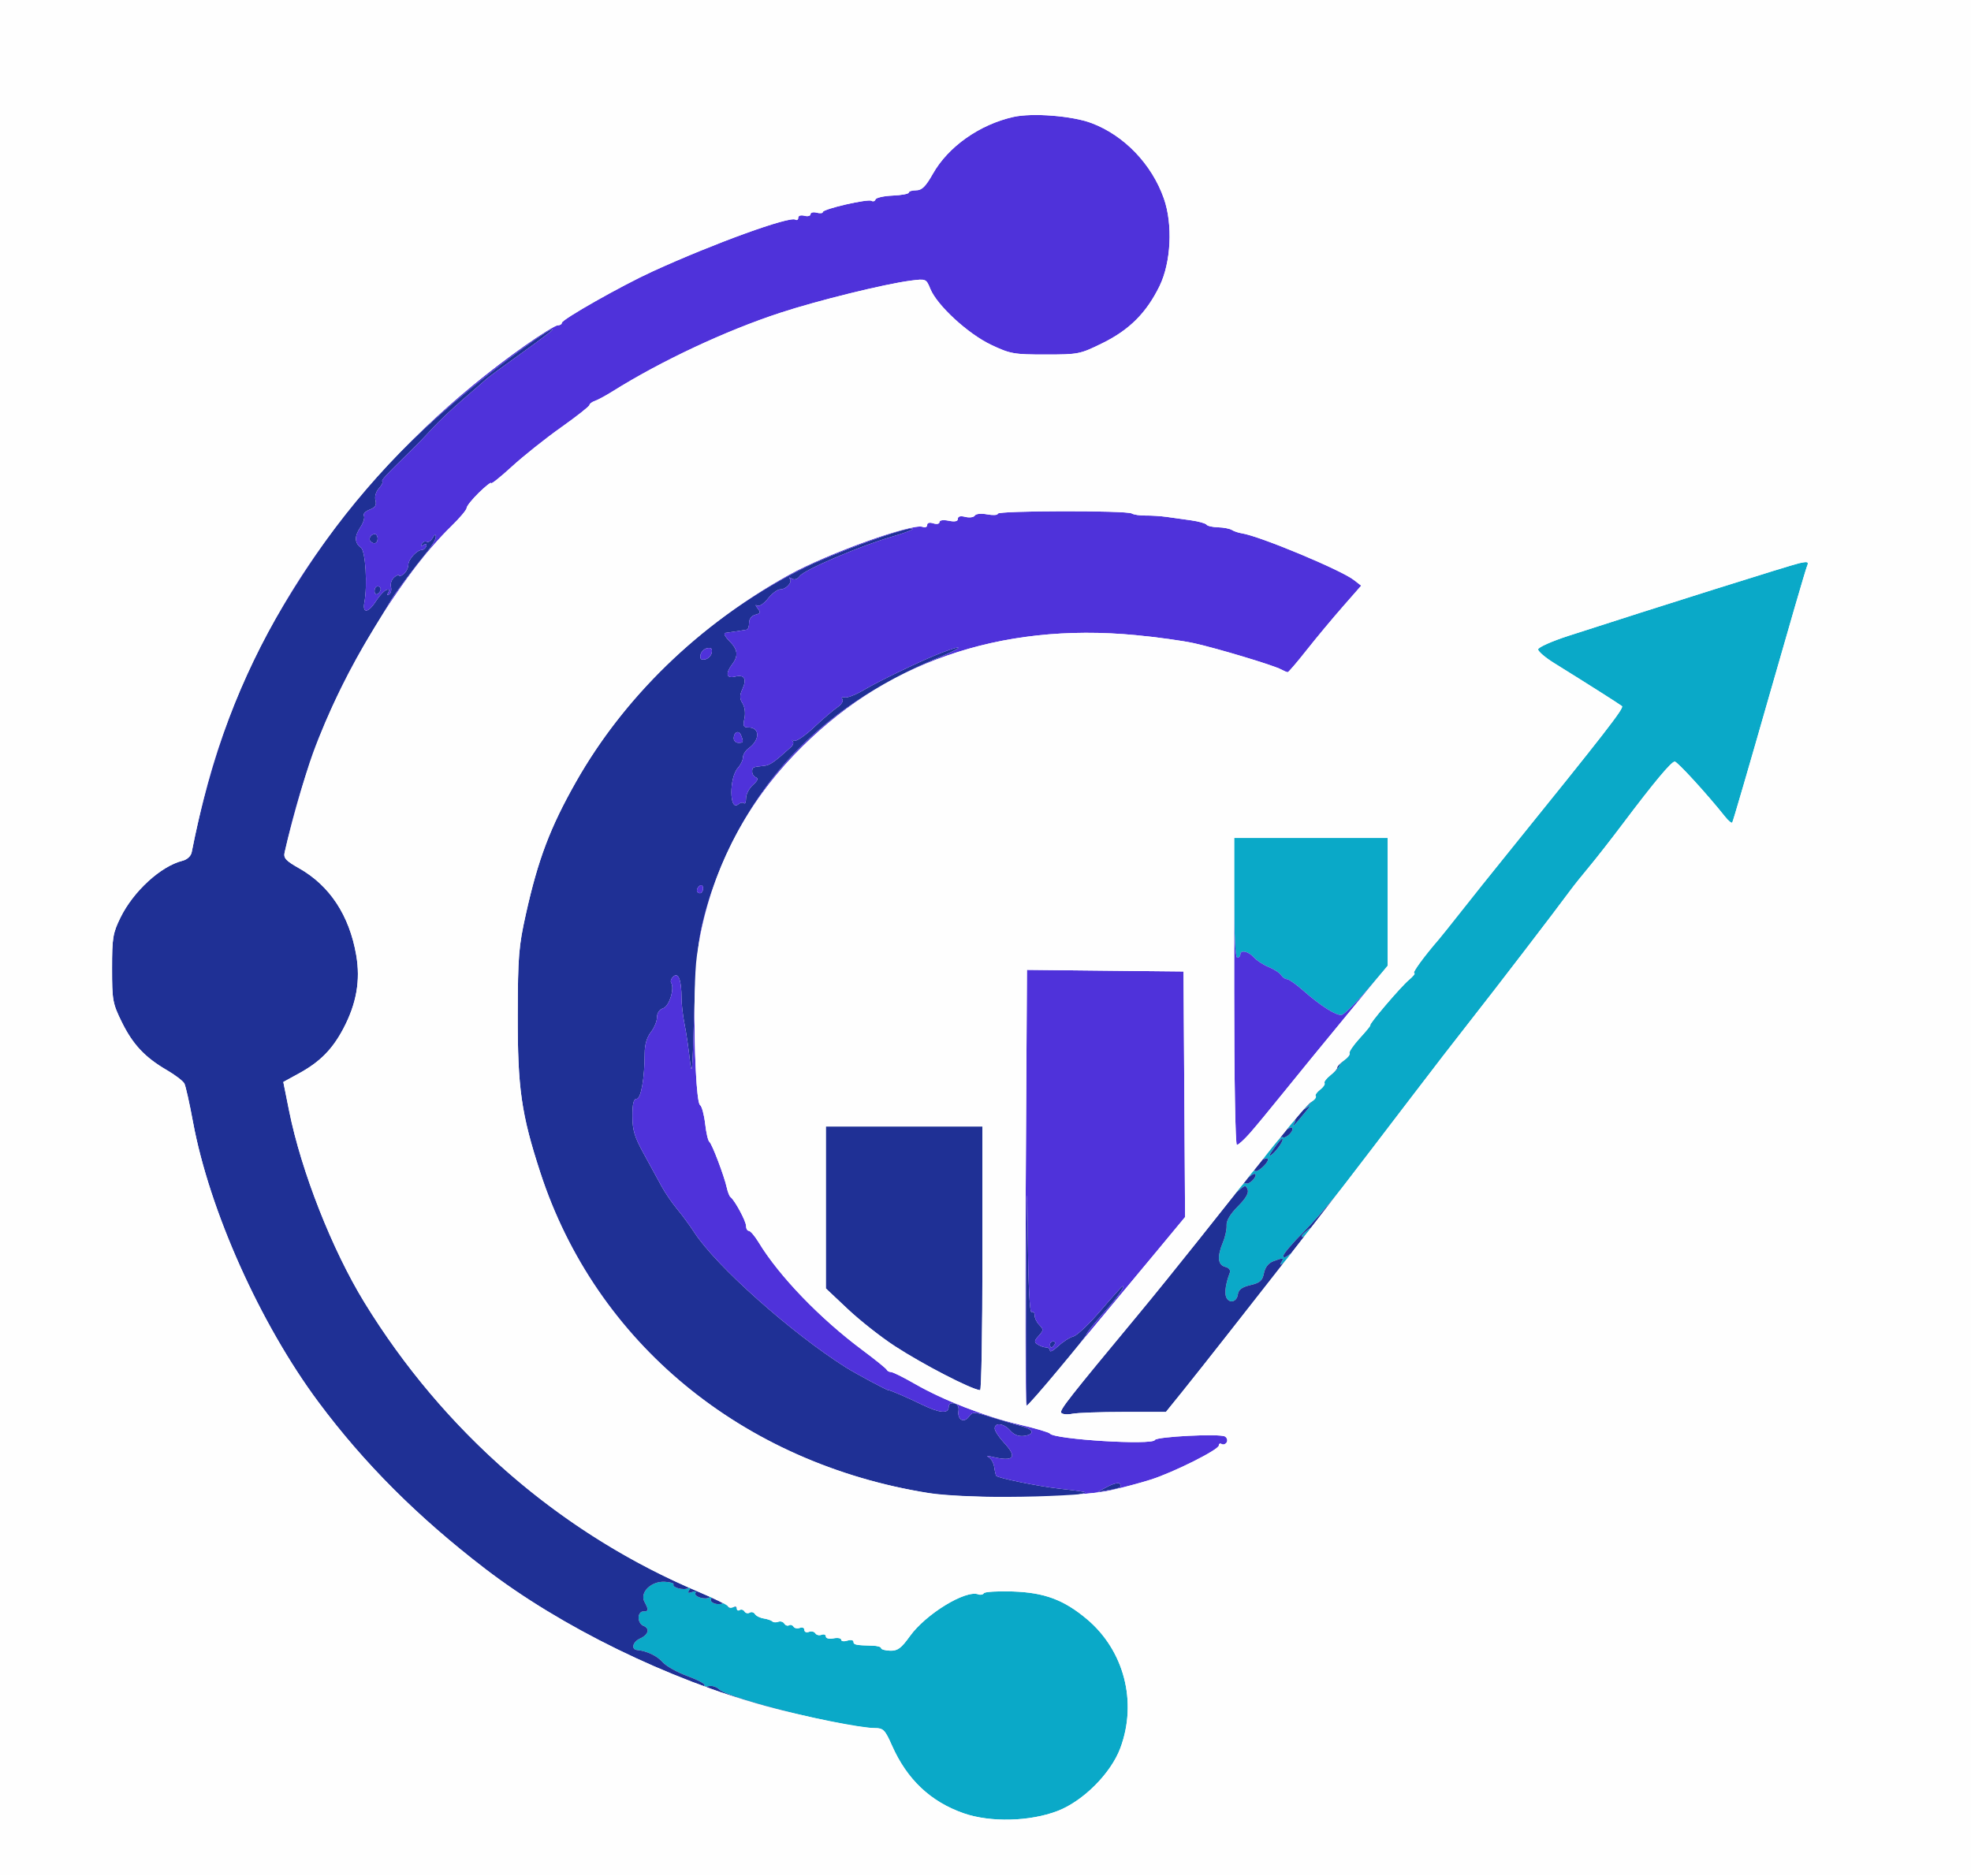
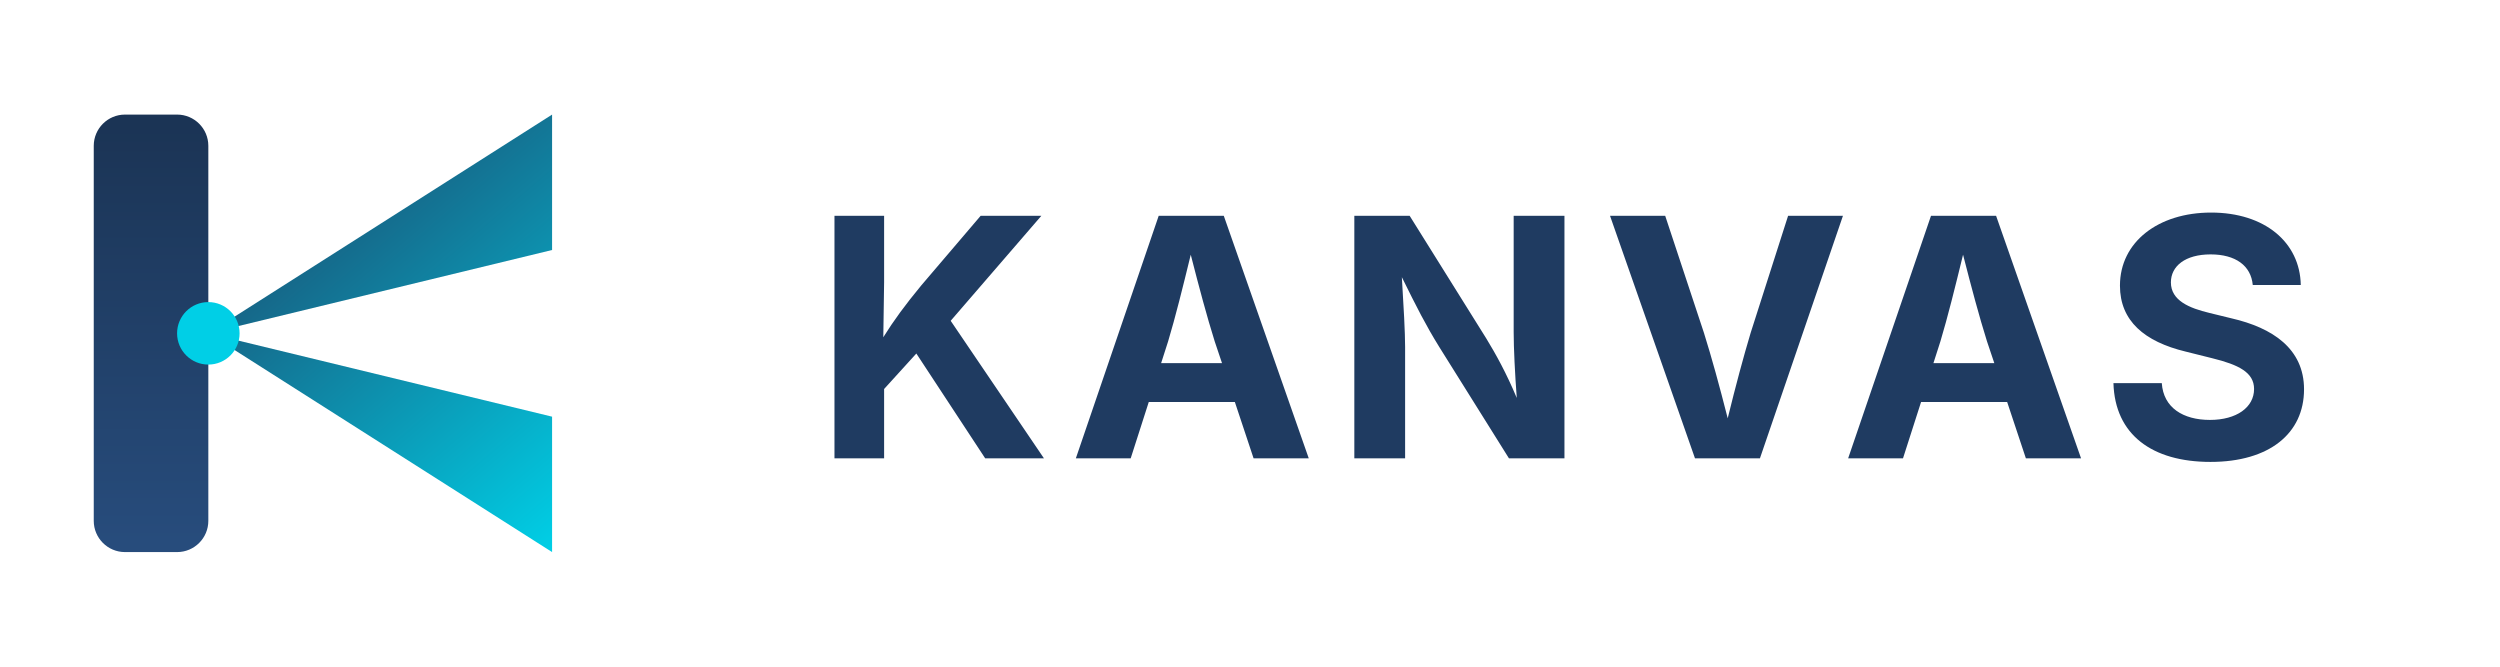
- <svg xmlns="http://www.w3.org/2000/svg" width="642" height="611" viewBox="0 0 642 611">
+ <svg xmlns="http://www.w3.org/2000/svg" viewBox="0 0 240 64" fill="none" role="img" aria-label="Kanvas">
+   <defs>
+     <linearGradient id="lockupArm" x1="20" y1="12" x2="54" y2="52" gradientUnits="userSpaceOnUse">
+       <stop offset="0%" stop-color="hsl(214 52% 25%)" />
+       <stop offset="100%" stop-color="hsl(186 100% 45%)" />
+     </linearGradient>
+     <linearGradient id="lockupBar" x1="14" y1="12" x2="14" y2="52" gradientUnits="userSpaceOnUse">
+       <stop offset="0%" stop-color="hsl(214 52% 22%)" />
+       <stop offset="100%" stop-color="hsl(214 52% 32%)" />
+     </linearGradient>
+   </defs>
  <g>
-     <path d="M 403.18 421.78 C402.82,424.29 400.24,424.78 399.36,422.50 C398.82,421.08 399.29,418.02 400.55,414.72 C400.90,413.81 400.35,413.06 399.06,412.73 C396.64,412.09 396.40,409.37 398.35,404.70 C399.09,402.93 399.62,400.44 399.53,399.17 C399.42,397.69 400.73,395.51 403.19,393.04 C405.76,390.47 406.81,388.67 406.39,387.56 C405.81,386.05 405.58,386.06 403.63,387.71 L 401.50 389.50 L 403.41 387.24 C404.46,386.00 405.54,385.21 405.82,385.49 C406.49,386.16 409.00,384.01 409.00,382.76 C409.00,382.21 408.21,382.37 407.25,383.13 C405.66,384.38 405.63,384.34 406.89,382.73 C407.66,381.75 408.52,381.19 408.81,381.48 C409.47,382.13 413.00,379.02 413.00,377.79 C413.00,377.29 412.44,377.23 411.75,377.65 C411.06,378.08 412.02,376.51 413.87,374.17 C415.72,371.82 417.48,370.15 417.78,370.45 C418.46,371.13 421.00,369.06 421.00,367.82 C421.00,367.30 420.55,367.16 420.00,367.50 C418.37,368.51 418.86,367.36 420.69,365.87 C422.15,364.69 422.27,364.71 421.55,366.00 C420.60,367.69 421.28,367.01 425.01,362.51 C427.02,360.09 427.10,359.80 425.45,361.01 C424.31,361.83 424.75,361.26 426.41,359.75 C428.07,358.24 429.04,357.00 428.56,357.00 C428.08,357.00 428.65,356.17 429.83,355.15 C431.00,354.13 431.72,353.06 431.43,352.76 C431.14,352.47 432.07,351.31 433.50,350.18 C434.93,349.05 436.14,347.76 436.19,347.32 C436.23,346.87 437.12,345.91 438.15,345.18 C439.19,344.46 439.83,343.53 439.57,343.12 C439.32,342.71 440.84,340.49 442.94,338.19 C445.05,335.88 446.58,334.00 446.35,334.00 C445.58,334.00 456.18,321.55 458.87,319.29 C460.32,318.07 461.11,317.06 460.63,317.04 C459.89,317.01 463.89,311.53 468.68,306.00 C469.40,305.17 472.63,301.12 475.88,297.00 C479.12,292.88 485.89,284.39 490.94,278.16 C522.83,238.68 529.06,230.67 528.32,230.06 C527.52,229.40 516.87,222.64 506.25,216.05 C503.36,214.26 501.00,212.24 501.00,211.57 C501.00,210.90 505.39,208.93 510.75,207.19 C539.67,197.82 583.18,184.12 586.03,183.49 C588.96,182.85 589.22,182.97 588.53,184.64 C588.10,185.66 582.55,204.73 576.19,227.00 C569.83,249.27 564.45,267.73 564.23,268.00 C564.01,268.27 562.93,267.38 561.84,266.00 C556.11,258.79 546.37,248.13 545.50,248.12 C544.39,248.11 538.68,254.95 528.49,268.50 C524.77,273.45 519.87,279.71 517.61,282.42 C515.35,285.12 512.60,288.56 511.50,290.06 C506.58,296.76 486.88,322.46 479.36,332.00 C474.81,337.77 465.43,349.92 458.52,359.00 C451.61,368.08 442.70,379.76 438.73,384.96 C434.75,390.16 428.46,397.48 424.75,401.22 C421.04,404.96 418.00,408.52 418.00,409.13 C418.00,409.86 418.61,409.78 419.75,408.89 C421.17,407.79 421.15,407.95 419.60,409.77 C417.64,412.05 416.39,412.79 417.50,411.00 C418.26,409.76 417.79,409.75 414.71,410.92 C413.15,411.51 412.07,412.91 411.69,414.81 C411.20,417.25 410.41,417.94 407.30,418.67 C404.48,419.34 403.42,420.14 403.18,421.78 ZM 344.50 589.99 C335.47,593.47 322.58,593.79 313.88,590.75 C303.09,586.98 295.42,579.72 290.53,568.67 C288.23,563.46 287.76,563.00 284.76,562.98 C275.47,562.91 237.25,553.39 234.26,550.40 C233.40,549.55 231.87,549.06 230.85,549.33 C229.83,549.60 229.21,549.46 229.48,549.03 C229.74,548.60 227.23,547.26 223.90,546.04 C220.57,544.83 216.93,542.78 215.81,541.50 C214.05,539.47 210.65,537.85 207.58,537.58 C205.48,537.39 206.03,534.94 208.42,533.85 C211.28,532.55 211.80,530.52 209.50,529.64 C208.68,529.32 208.00,528.15 208.00,527.03 C208.00,525.89 208.66,525.00 209.50,525.00 C211.29,525.00 211.35,524.52 209.91,521.84 C208.30,518.83 212.08,515.10 216.50,515.33 C218.31,515.42 219.61,515.81 219.38,516.18 C218.77,517.19 222.80,518.24 224.15,517.41 C224.92,516.93 225.04,517.13 224.49,518.02 C223.89,518.99 224.13,519.16 225.39,518.68 C226.33,518.32 226.85,518.43 226.54,518.94 C225.80,520.13 229.63,521.35 231.15,520.41 C231.83,519.99 232.04,520.12 231.66,520.74 C230.86,522.04 233.47,523.14 235.50,522.36 C236.33,522.04 237.00,522.33 237.00,523.00 C237.00,523.67 237.67,523.96 238.50,523.64 C239.32,523.32 240.00,523.53 240.00,524.09 C240.00,524.66 240.42,524.86 240.93,524.54 C241.44,524.23 242.15,524.43 242.50,525.00 C242.85,525.57 243.61,525.74 244.18,525.39 C244.75,525.03 245.53,525.24 245.91,525.85 C246.28,526.45 247.57,527.10 248.77,527.28 C249.97,527.47 251.23,527.90 251.57,528.24 C251.91,528.58 252.78,528.64 253.50,528.36 C254.21,528.09 255.10,528.35 255.47,528.95 C255.84,529.54 256.53,529.79 257.00,529.50 C257.47,529.21 258.13,529.41 258.46,529.94 C258.79,530.47 259.72,530.66 260.53,530.35 C261.34,530.04 262.00,530.33 262.00,531.00 C262.00,531.67 262.66,531.96 263.47,531.65 C264.28,531.34 265.22,531.55 265.57,532.11 C265.92,532.68 266.83,532.89 267.60,532.60 C268.37,532.30 269.00,532.55 269.00,533.15 C269.00,533.77 270.08,534.03 271.50,533.76 C272.88,533.49 274.00,533.70 274.00,534.21 C274.00,534.72 274.90,534.85 276.00,534.50 C277.10,534.15 278.00,534.32 278.00,534.87 C278.00,535.86 278.79,536.02 284.25,536.15 C285.76,536.18 287.00,536.55 287.00,536.95 C287.00,537.36 288.33,537.73 289.96,537.78 C292.38,537.85 293.53,537.00 296.38,533.03 C301.57,525.81 314.59,517.86 318.67,519.43 C319.37,519.69 320.18,519.52 320.47,519.05 C320.76,518.58 325.02,518.33 329.94,518.49 C340.20,518.84 346.53,521.20 354.00,527.47 C366.17,537.69 370.53,554.48 364.91,569.53 C361.84,577.75 352.83,586.78 344.50,589.99 ZM 445.20 322.63 C441.46,326.95 437.75,330.57 436.95,330.66 C435.14,330.88 430.09,327.66 424.53,322.75 C422.19,320.69 419.79,319.00 419.19,319.00 C418.59,319.00 417.74,318.41 417.30,317.69 C416.86,316.97 415.07,315.81 413.32,315.10 C411.57,314.39 409.37,312.96 408.42,311.91 C406.58,309.87 404.00,309.34 404.00,311.00 C404.00,311.55 403.55,312.00 403.00,312.00 C402.37,312.00 402.00,304.83 402.00,292.50 L 402.00 273.00 L 452.00 273.00 L 452.00 314.76 ZM 414.86 374.25 C413.24,376.56 413.09,377.09 414.34,376.08 C416.13,374.65 418.47,371.00 417.60,371.00 C417.35,371.00 416.11,372.46 414.86,374.25 ZM 426.13 401.25 C424.82,402.92 424.00,403.45 424.00,402.62 C424.00,402.41 424.79,401.63 425.75,400.87 C427.34,399.63 427.37,399.66 426.13,401.25 Z" fill="rgb(10,169,200)" />
-     <path d="M 224.42 517.25 C224.34,517.29 224.25,517.35 224.15,517.41 C222.80,518.24 218.77,517.19 219.38,516.18 C219.61,515.81 218.31,515.42 216.50,515.33 C212.08,515.10 208.30,518.83 209.91,521.84 C211.35,524.52 211.29,525.00 209.50,525.00 C208.66,525.00 208.00,525.89 208.00,527.03 C208.00,528.15 208.68,529.32 209.50,529.64 C211.80,530.52 211.28,532.55 208.42,533.85 C206.03,534.94 205.48,537.39 207.58,537.58 C210.65,537.85 214.05,539.47 215.81,541.50 C216.93,542.78 220.57,544.83 223.90,546.04 C227.23,547.26 229.74,548.60 229.48,549.03 C229.21,549.46 229.83,549.60 230.85,549.33 C231.87,549.06 233.40,549.55 234.26,550.40 C235.98,552.12 249.35,556.00 262.17,559.00 C257.78,558.01 253.41,556.95 249.67,555.92 C217.60,547.12 182.72,530.05 158.00,511.08 C136.06,494.24 118.64,476.82 103.76,456.84 C84.73,431.28 68.21,394.40 62.86,365.52 C61.74,359.46 60.48,353.83 60.06,353.01 C59.64,352.19 57.09,350.24 54.40,348.67 C47.22,344.50 43.28,340.30 39.69,333.02 C36.69,326.92 36.50,325.89 36.50,315.52 C36.50,305.53 36.76,303.98 39.25,298.91 C43.44,290.38 52.36,282.20 59.43,280.43 C60.98,280.04 62.19,278.92 62.44,277.64 C68.64,246.30 78.23,220.56 92.59,196.77 C109.79,168.25 126.88,148.39 152.18,127.49 C164.08,117.67 180.00,106.14 180.00,107.36 C180.00,107.61 175.39,111.11 169.75,115.14 C164.11,119.17 159.01,122.92 158.42,123.48 C157.82,124.04 154.46,126.97 150.94,130.00 C147.42,133.02 142.96,137.24 141.02,139.37 C139.08,141.50 135.93,144.78 134.00,146.66 C125.34,155.14 124.12,156.46 124.55,156.88 C124.80,157.13 124.27,158.15 123.38,159.14 C122.44,160.17 121.98,161.82 122.30,163.02 C122.71,164.59 122.23,165.34 120.36,166.05 C119.00,166.57 118.17,167.47 118.53,168.04 C118.88,168.62 118.36,170.31 117.37,171.79 C115.38,174.78 115.45,176.87 117.59,178.46 C119.05,179.53 119.74,190.66 118.69,196.25 C117.99,199.98 119.98,199.74 122.50,195.78 C123.60,194.05 125.13,192.44 125.89,192.19 C126.81,191.89 127.01,192.17 126.48,193.02 C125.99,193.83 126.09,194.06 126.75,193.65 C127.33,193.29 127.60,192.18 127.34,191.18 C127.07,190.18 127.57,188.77 128.43,188.06 C129.29,187.34 130.00,187.09 130.00,187.50 C130.00,187.91 130.68,187.68 131.50,187.00 C132.32,186.32 133.00,184.98 133.00,184.03 C133.00,182.22 135.82,179.14 137.48,179.15 C138.01,179.15 138.63,178.60 138.85,177.94 C139.11,177.17 138.79,177.01 137.98,177.52 C137.13,178.04 136.94,177.91 137.41,177.14 C137.81,176.49 138.53,176.21 139.01,176.50 C139.49,176.80 140.34,176.25 140.91,175.27 C141.59,174.10 141.95,173.96 141.97,174.86 C141.99,175.61 140.85,177.64 139.45,179.36 C134.69,185.23 128.50,193.49 127.38,195.50 C126.77,196.60 123.66,201.77 120.47,207.00 C107.70,227.95 98.83,250.53 92.71,277.71 C92.29,279.54 93.10,280.43 97.38,282.85 C107.40,288.50 113.80,298.23 116.03,311.17 C117.45,319.43 116.12,326.99 111.83,335.12 C108.25,341.89 104.22,345.96 97.39,349.70 L 92.28 352.50 L 94.19 362.00 C98.14,381.62 108.17,407.14 118.67,424.27 C144.08,465.72 180.96,498.12 224.42,517.25 ZM 350.50 487.06 C344.18,488.36 312.41,487.95 302.66,486.43 C242.08,477.01 194.04,437.41 176.00,382.03 C169.79,362.98 168.58,354.50 168.64,330.50 C168.68,311.64 168.95,308.30 171.30,297.77 C175.25,280.00 179.19,269.58 187.58,254.77 C204.28,225.27 230.85,200.35 262.03,184.94 C272.19,179.91 295.24,171.58 297.18,172.23 C297.80,172.43 294.75,173.63 290.40,174.89 C280.08,177.88 262.01,185.61 260.49,187.68 C259.74,188.71 258.79,189.01 257.90,188.49 C257.13,188.05 256.83,188.05 257.24,188.50 C258.25,189.61 256.13,192.00 254.13,192.01 C253.23,192.01 251.44,193.36 250.14,195.00 C248.81,196.68 247.29,197.69 246.64,197.30 C245.95,196.89 246.01,197.24 246.77,198.19 C247.84,199.50 247.72,199.84 246.02,200.28 C244.80,200.60 244.00,201.65 244.00,202.91 C244.00,204.06 243.66,205.06 243.25,205.13 C241.26,205.47 237.37,206.06 236.28,206.19 C235.59,206.27 236.12,207.40 237.53,208.80 C240.34,211.61 240.59,213.64 238.47,216.44 C236.20,219.43 236.60,221.14 239.39,220.44 C242.46,219.67 243.34,221.15 241.82,224.50 C240.87,226.59 240.88,227.57 241.87,229.16 C242.60,230.34 242.86,232.37 242.48,234.08 C241.94,236.54 242.15,237.00 243.81,237.00 C247.59,237.00 247.59,241.08 243.81,243.81 C242.82,244.53 242.00,245.84 242.00,246.73 C242.00,247.62 241.26,249.16 240.36,250.15 C237.48,253.33 237.54,264.45 240.43,262.06 C241.12,261.49 241.98,261.31 242.34,261.68 C242.70,262.04 243.00,261.30 243.00,260.03 C243.00,258.77 244.01,256.83 245.25,255.73 C246.78,254.37 247.10,253.59 246.25,253.28 C245.56,253.04 245.00,252.20 245.00,251.42 C245.00,249.94 245.09,249.89 248.79,249.51 C250.81,249.30 252.11,248.39 257.66,243.37 C258.34,242.75 258.59,241.89 258.20,241.46 C257.82,241.03 258.01,240.97 258.64,241.33 C259.27,241.69 262.20,239.72 265.14,236.95 C268.09,234.18 271.53,231.24 272.78,230.41 C274.04,229.59 274.76,228.42 274.39,227.83 C274.00,227.19 274.29,226.93 275.10,227.20 C275.86,227.45 278.62,226.41 281.22,224.87 C286.73,221.62 300.61,214.97 306.77,212.62 C314.61,209.64 313.61,210.99 305.50,214.34 C287.61,221.73 272.53,231.51 260.52,243.51 C245.03,258.97 233.21,280.73 228.41,302.61 C227.24,307.93 226.48,317.35 226.07,331.50 C225.58,348.76 225.34,351.25 224.72,345.50 C224.30,341.65 223.52,336.33 222.98,333.67 C222.44,331.02 221.99,327.19 221.99,325.17 C221.96,319.33 221.02,316.74 219.39,318.09 C218.64,318.72 218.29,319.65 218.61,320.18 C219.79,322.09 217.95,327.88 215.97,328.51 C214.76,328.89 214.00,330.03 214.00,331.43 C214.00,332.70 213.10,334.87 212.00,336.27 C210.70,337.92 210.00,340.34 209.99,343.16 C209.97,351.33 208.79,358.00 207.36,358.00 C206.38,358.00 206.00,359.54 206.00,363.60 C206.00,368.17 206.67,370.42 209.67,375.85 C211.69,379.51 214.27,384.23 215.41,386.35 C216.54,388.46 218.84,391.84 220.51,393.85 C222.18,395.86 224.72,399.30 226.14,401.50 C233.19,412.39 257.73,434.26 275.49,445.47 C278.62,447.45 288.88,452.95 289.27,452.87 C289.70,452.77 295.49,455.27 300.34,457.63 C305.97,460.38 309.00,460.66 309.00,458.43 C309.00,457.46 309.68,456.99 310.75,457.20 C311.89,457.43 312.40,458.30 312.20,459.69 C311.80,462.56 313.97,463.76 315.59,461.55 C316.81,459.88 317.18,459.89 323.19,461.79 C326.66,462.88 331.00,464.17 332.83,464.64 C336.77,465.66 337.12,467.37 333.46,467.82 C331.78,468.03 330.23,467.41 329.06,466.07 C327.02,463.71 324.00,463.31 324.00,465.39 C324.00,466.16 325.37,468.25 327.04,470.04 C331.54,474.86 330.24,476.33 323.00,474.57 C321.58,474.22 321.15,474.29 322.00,474.73 C322.83,475.15 323.66,476.62 323.85,478.00 C324.04,479.38 324.34,480.65 324.51,480.83 C325.23,481.58 338.08,484.20 345.00,484.99 C351.03,485.69 353.44,485.96 353.44,486.25 C353.44,486.45 352.44,486.66 350.75,487.00 ZM 320.00 410.00 C320.00,433.65 319.66,452.96 319.25,452.92 C316.25,452.61 300.58,444.50 291.45,438.55 C286.95,435.62 280.06,430.19 276.14,426.49 L 269.00 419.76 L 269.00 367.00 L 320.00 367.00 ZM 403.18 421.78 C403.42,420.14 404.48,419.34 407.30,418.67 C410.41,417.94 411.20,417.25 411.69,414.81 C412.07,412.91 413.15,411.51 414.71,410.92 C417.79,409.75 418.26,409.76 417.50,411.00 C416.61,412.43 417.24,412.25 418.53,410.94 C417.26,412.57 416.08,414.08 415.00,415.44 C411.42,419.99 404.49,428.84 399.58,435.11 C394.67,441.37 388.21,449.54 385.22,453.25 L 379.77 460.00 L 366.01 460.00 C358.44,460.00 350.90,460.27 349.25,460.60 C347.59,460.93 345.98,460.77 345.65,460.25 C345.11,459.36 348.11,455.54 370.96,428.00 C375.75,422.23 384.48,411.42 390.37,404.00 C395.03,398.12 399.10,392.99 402.65,388.53 L 403.63 387.71 C405.58,386.06 405.81,386.05 406.39,387.56 C406.81,388.67 405.76,390.47 403.19,393.04 C400.73,395.51 399.42,397.69 399.53,399.17 C399.62,400.44 399.09,402.93 398.35,404.70 C396.40,409.37 396.64,412.09 399.06,412.73 C400.35,413.06 400.90,413.81 400.55,414.72 C399.29,418.02 398.82,421.08 399.36,422.50 C400.24,424.78 402.82,424.29 403.18,421.78 ZM 344.46 446.62 C339.22,452.88 334.72,458.00 334.46,458.00 C334.21,458.00 334.10,439.44 334.23,416.75 C334.41,385.60 334.53,381.94 334.75,401.80 C334.93,418.71 335.38,427.88 336.02,427.49 C336.56,427.16 337.00,427.62 337.00,428.51 C337.00,429.41 337.70,430.84 338.55,431.69 C339.94,433.09 339.92,433.43 338.34,435.18 C336.82,436.85 336.78,437.25 338.04,438.05 C338.84,438.55 340.06,438.98 340.75,438.98 C341.44,438.99 342.00,439.47 342.00,440.04 C342.00,440.61 343.24,439.92 344.75,438.51 C346.26,437.09 348.47,435.69 349.66,435.38 C350.84,435.08 354.86,431.27 358.57,426.91 C362.29,422.56 365.50,419.00 365.70,419.00 C366.61,419.00 363.75,422.95 359.08,428.16 C356.28,431.27 354.00,434.14 354.00,434.53 C354.00,434.92 349.71,440.36 344.46,446.62 ZM 420.62 408.26 C420.45,408.36 420.16,408.57 419.75,408.89 C418.61,409.78 418.00,409.86 418.00,409.13 C418.00,408.52 421.04,404.96 424.75,401.22 C427.61,398.34 432.00,393.34 435.68,388.82 C432.69,392.69 429.76,396.48 427.00,400.04 C427.05,399.87 426.65,400.17 425.75,400.87 C424.79,401.63 424.00,402.41 424.00,402.62 C424.00,403.27 424.50,403.08 425.35,402.17 C423.69,404.31 422.11,406.35 420.62,408.26 ZM 228.17 213.35 C227.92,214.67 228.33,215.08 229.65,214.83 C230.65,214.64 231.64,213.65 231.83,212.65 C232.08,211.33 231.67,210.92 230.35,211.17 C229.35,211.36 228.36,212.35 228.17,213.35 ZM 364.84 484.49 C364.57,484.76 362.81,485.22 360.93,485.52 L 357.50 486.06 L 360.74 484.35 C362.52,483.41 364.28,482.95 364.66,483.32 C365.03,483.70 365.11,484.22 364.84,484.49 ZM 231.37 520.28 C231.30,520.32 231.23,520.36 231.15,520.41 C229.63,521.35 225.80,520.13 226.54,518.94 C226.85,518.43 226.33,518.32 225.39,518.68 C224.13,519.16 223.89,518.99 224.49,518.02 C224.65,517.76 224.75,517.56 224.80,517.42 C228.86,519.16 230.17,519.74 231.37,520.28 ZM 239.00 240.56 C239.00,241.35 239.68,242.00 240.50,242.00 C242.18,242.00 242.25,241.82 241.40,239.59 C240.69,237.76 239.00,238.44 239.00,240.56 ZM 408.25 381.50 C409.50,379.93 410.67,378.47 411.76,377.11 C411.46,377.63 411.44,377.85 411.75,377.65 C412.44,377.23 413.00,377.29 413.00,377.79 C413.00,379.02 409.47,382.13 408.81,381.48 C408.70,381.36 408.50,381.38 408.25,381.50 ZM 421.19 365.48 C425.07,360.79 426.57,359.24 427.28,358.86 C427.33,358.83 427.37,358.80 427.42,358.78 C427.12,359.08 426.78,359.41 426.41,359.75 C424.75,361.26 424.31,361.83 425.45,361.01 C427.10,359.80 427.02,360.09 425.01,362.51 C421.28,367.01 420.60,367.69 421.55,366.00 C422.18,364.87 422.17,364.72 421.19,365.48 ZM 416.46 371.27 C417.47,370.02 418.38,368.89 419.22,367.87 C419.38,367.84 419.64,367.72 420.00,367.50 C420.55,367.16 421.00,367.30 421.00,367.82 C421.00,369.06 418.46,371.13 417.78,370.45 C417.63,370.30 417.14,370.63 416.46,371.27 ZM 123.00 175.50 C123.00,177.05 121.82,177.49 120.69,176.36 C119.89,175.56 120.80,174.00 122.06,174.00 C122.58,174.00 123.00,174.68 123.00,175.50 ZM 404.70 385.95 C405.31,385.19 405.90,384.44 406.48,383.72 C406.68,383.57 406.93,383.38 407.25,383.13 C408.21,382.37 409.00,382.21 409.00,382.76 C409.00,384.01 406.49,386.16 405.82,385.49 C405.66,385.33 405.23,385.52 404.70,385.95 ZM 414.86 374.25 C416.11,372.46 417.35,371.00 417.60,371.00 C418.47,371.00 416.13,374.65 414.34,376.08 C413.09,377.09 413.24,376.56 414.86,374.25 ZM 235.59 522.33 C235.56,522.34 235.53,522.35 235.50,522.36 C233.47,523.14 230.86,522.04 231.66,520.74 C231.72,520.64 231.77,520.55 231.80,520.48 C233.33,521.18 234.64,521.83 235.59,522.33 ZM 227.00 290.06 C227.00,290.58 227.45,291.00 228.00,291.00 C228.55,291.00 229.00,290.30 229.00,289.44 C229.00,288.58 228.55,288.16 228.00,288.50 C227.45,288.84 227.00,289.54 227.00,290.06 ZM 124.00 191.94 C124.00,192.46 123.55,193.16 123.00,193.50 C122.45,193.84 122.00,193.42 122.00,192.56 C122.00,191.70 122.45,191.00 123.00,191.00 C123.55,191.00 124.00,191.42 124.00,191.94 ZM 343.50 438.00 C343.16,438.55 342.68,439.00 342.44,439.00 C342.20,439.00 342.00,438.55 342.00,438.00 C342.00,437.45 342.48,437.00 343.06,437.00 C343.64,437.00 343.84,437.45 343.50,438.00 ZM 432.28 351.26 C432.57,350.96 432.92,350.64 433.31,350.33 C434.59,349.32 435.60,348.17 435.57,347.77 C435.53,347.37 436.52,346.32 437.77,345.45 C439.01,344.58 439.83,343.53 439.57,343.12 C439.83,343.53 439.19,344.46 438.15,345.18 C437.12,345.91 436.23,346.87 436.19,347.32 C436.14,347.76 434.93,349.05 433.50,350.18 C433.03,350.55 432.62,350.92 432.28,351.26 ZM 451.51 368.20 C453.90,365.06 456.31,361.90 458.52,359.00 C465.43,349.92 474.81,337.77 479.36,332.00 C474.81,337.77 465.43,349.92 458.53,359.00 C456.32,361.90 453.96,365.00 451.51,368.20 ZM 240.00 524.00 C240.00,524.61 240.42,524.86 240.93,524.54 C240.42,524.86 240.00,524.66 240.00,524.09 C240.00,523.65 239.58,523.42 239.00,523.51 C239.56,523.22 240.00,523.42 240.00,524.00 ZM 284.02 562.95 C284.29,562.97 284.53,562.97 284.76,562.98 C287.76,563.00 288.23,563.46 290.53,568.67 C288.30,563.62 287.70,563.00 285.06,563.00 C284.77,563.00 284.42,562.98 284.02,562.95 ZM 237.84 523.77 C237.42,523.76 237.11,523.56 237.02,523.20 C237.08,523.25 237.12,523.29 237.14,523.32 C237.30,523.56 237.55,523.71 237.84,523.77 ZM 428.91 356.04 C429.16,355.70 429.53,355.34 429.98,355.01 C429.93,355.06 429.88,355.10 429.83,355.15 C429.46,355.47 429.14,355.78 428.91,356.04 ZM 428.64 357.27 C428.63,357.22 428.61,357.17 428.58,357.13 C428.56,357.09 428.54,357.05 428.53,357.00 C428.54,357.00 428.55,357.00 428.56,357.00 C428.69,357.00 428.71,357.10 428.64,357.27 ZM 431.49 353.04 C431.48,352.99 431.46,352.94 431.44,352.90 C431.41,352.85 431.39,352.78 431.39,352.71 C431.40,352.73 431.41,352.75 431.43,352.76 C431.49,352.82 431.51,352.92 431.49,353.04 Z" fill="rgb(31,48,149)" />
-     <path d="M 124.37 200.57 C125.88,198.06 127.03,196.12 127.38,195.50 C128.50,193.49 134.69,185.23 139.45,179.36 C140.85,177.64 141.99,175.61 141.97,174.86 C141.95,173.96 141.59,174.10 140.91,175.27 C140.34,176.25 139.49,176.80 139.01,176.50 C138.53,176.21 137.81,176.49 137.41,177.14 C136.94,177.91 137.13,178.04 137.98,177.52 C138.79,177.01 139.11,177.17 138.85,177.94 C138.63,178.60 138.01,179.15 137.48,179.15 C135.82,179.14 133.00,182.22 133.00,184.03 C133.00,184.98 132.32,186.32 131.50,187.00 C130.68,187.68 130.00,187.91 130.00,187.50 C130.00,187.09 129.29,187.34 128.43,188.06 C127.57,188.77 127.07,190.18 127.34,191.18 C127.60,192.18 127.33,193.29 126.75,193.65 C126.09,194.06 125.99,193.83 126.48,193.02 C127.01,192.17 126.81,191.89 125.89,192.19 C125.13,192.44 123.60,194.05 122.50,195.78 C119.98,199.74 117.99,199.98 118.69,196.25 C119.74,190.66 119.05,179.53 117.59,178.46 C115.45,176.87 115.38,174.78 117.37,171.79 C118.36,170.31 118.88,168.62 118.53,168.04 C118.17,167.47 119.00,166.57 120.36,166.05 C122.23,165.34 122.71,164.59 122.30,163.02 C121.98,161.82 122.44,160.17 123.38,159.14 C124.27,158.15 124.80,157.13 124.55,156.88 C124.12,156.46 125.34,155.14 134.00,146.66 C135.93,144.78 139.08,141.50 141.02,139.37 C142.96,137.24 147.42,133.02 150.94,130.00 C154.46,126.97 157.82,124.04 158.42,123.48 C159.01,122.92 164.11,119.17 169.75,115.14 C175.39,111.11 180.00,107.61 180.00,107.36 C180.00,106.14 164.08,117.67 152.18,127.49 C143.74,134.46 136.22,141.31 129.30,148.41 C141.75,135.40 155.67,123.40 170.89,112.63 C176.04,108.98 180.88,106.00 181.63,106.00 C182.38,106.00 183.00,105.62 183.00,105.17 C183.00,104.07 202.50,93.03 212.57,88.42 C232.54,79.29 257.16,70.36 259.08,71.55 C259.59,71.86 260.00,71.59 260.00,70.94 C260.00,70.26 260.84,69.99 262.00,70.29 C263.10,70.58 264.00,70.35 264.00,69.79 C264.00,69.23 264.90,69.00 266.00,69.29 C267.10,69.58 268.00,69.49 268.00,69.09 C268.00,68.09 282.71,64.70 283.88,65.43 C284.40,65.75 284.98,65.55 285.17,64.98 C285.36,64.41 287.88,63.84 290.76,63.72 C293.64,63.60 296.00,63.16 296.00,62.75 C296.00,62.34 297.08,62.00 298.40,62.00 C300.27,62.00 301.49,60.79 303.84,56.64 C308.84,47.77 319.08,40.55 330.12,38.09 C336.30,36.72 349.20,37.73 355.49,40.08 C366.14,44.07 375.17,53.47 379.10,64.67 C382.06,73.10 381.44,85.53 377.69,93.20 C373.44,101.89 367.91,107.44 359.23,111.73 C351.79,115.40 351.31,115.50 340.55,115.50 C330.22,115.50 329.06,115.29 322.83,112.34 C315.32,108.78 305.25,99.52 303.04,94.14 C301.68,90.81 301.64,90.79 296.58,91.44 C288.11,92.54 266.29,97.92 254.05,101.94 C236.27,107.78 215.30,117.62 199.50,127.52 C197.30,128.90 194.71,130.30 193.75,130.63 C192.79,130.96 192.00,131.56 192.00,131.96 C192.00,132.36 187.84,135.64 182.75,139.25 C177.66,142.85 170.46,148.59 166.75,151.99 C163.04,155.39 160.00,157.82 160.00,157.39 C160.00,156.95 158.20,158.35 156.00,160.50 C153.80,162.65 152.00,164.89 152.00,165.49 C152.00,166.09 149.71,168.81 146.90,171.54 C139.65,178.59 131.75,188.91 124.37,200.57 ZM 258.62 246.00 C250.94,254.04 244.54,262.90 239.49,272.45 C245.14,261.65 252.31,251.69 260.52,243.51 C272.53,231.51 287.61,221.73 305.50,214.34 C313.61,210.99 314.61,209.64 306.77,212.62 C300.61,214.97 286.73,221.62 281.22,224.87 C278.62,226.41 275.86,227.45 275.10,227.20 C274.29,226.93 274.00,227.19 274.39,227.83 C274.76,228.42 274.04,229.59 272.78,230.41 C271.53,231.24 268.09,234.18 265.14,236.95 C262.20,239.72 259.27,241.69 258.64,241.33 C258.01,240.97 257.82,241.03 258.20,241.46 C258.59,241.89 258.34,242.75 257.66,243.37 C252.11,248.39 250.81,249.30 248.79,249.51 C245.09,249.89 245.00,249.94 245.00,251.42 C245.00,252.20 245.56,253.04 246.25,253.28 C247.10,253.59 246.78,254.37 245.25,255.73 C244.01,256.83 243.00,258.77 243.00,260.03 C243.00,261.30 242.70,262.04 242.34,261.68 C241.98,261.31 241.12,261.49 240.43,262.06 C237.54,264.45 237.48,253.33 240.36,250.15 C241.26,249.16 242.00,247.62 242.00,246.73 C242.00,245.84 242.82,244.53 243.81,243.81 C247.59,241.08 247.59,237.00 243.81,237.00 C242.15,237.00 241.94,236.54 242.48,234.08 C242.86,232.37 242.60,230.34 241.87,229.16 C240.88,227.57 240.87,226.59 241.82,224.50 C243.34,221.15 242.46,219.67 239.39,220.44 C236.60,221.14 236.20,219.43 238.47,216.44 C240.59,213.64 240.34,211.61 237.53,208.80 C236.12,207.40 235.59,206.27 236.28,206.19 C237.37,206.06 241.26,205.47 243.25,205.13 C243.66,205.06 244.00,204.06 244.00,202.91 C244.00,201.65 244.80,200.60 246.02,200.28 C247.72,199.84 247.84,199.50 246.77,198.19 C246.01,197.24 245.95,196.89 246.64,197.30 C247.29,197.69 248.81,196.68 250.14,195.00 C251.44,193.36 253.23,192.01 254.13,192.01 C256.13,192.00 258.25,189.61 257.24,188.50 C256.83,188.05 257.13,188.05 257.90,188.49 C258.79,189.01 259.74,188.71 260.49,187.68 C262.01,185.61 280.08,177.88 290.40,174.89 C294.75,173.63 297.80,172.43 297.18,172.23 C295.24,171.58 272.19,179.91 262.03,184.94 C252.19,189.80 242.81,195.62 234.05,202.22 C241.28,196.72 248.96,191.70 257.02,187.25 C269.68,180.25 297.22,170.38 300.54,171.65 C301.34,171.96 302.00,171.69 302.00,171.04 C302.00,170.32 302.77,170.11 304.00,170.50 C305.13,170.86 306.00,170.68 306.00,170.09 C306.00,169.47 307.20,169.29 309.00,169.65 C311.04,170.06 312.00,169.85 312.00,169.02 C312.00,168.21 312.84,167.99 314.44,168.40 C315.78,168.73 317.17,168.54 317.52,167.97 C317.89,167.37 319.59,167.21 321.58,167.58 C323.46,167.93 325.00,167.84 325.00,167.36 C325.00,166.33 367.00,166.26 368.66,167.29 C369.30,167.69 371.33,167.99 373.16,167.96 C375.00,167.93 378.08,168.13 380.00,168.40 C381.92,168.68 385.52,169.18 387.99,169.52 C390.45,169.87 392.70,170.50 392.99,170.93 C393.27,171.36 394.96,171.74 396.74,171.79 C398.52,171.83 400.54,172.22 401.24,172.65 C401.93,173.09 403.40,173.58 404.50,173.75 C410.26,174.63 436.64,185.62 440.94,188.92 L 443.38 190.80 L 437.38 197.65 C434.07,201.42 428.79,207.76 425.64,211.75 C422.49,215.74 419.70,219.00 419.44,219.00 C419.18,219.00 418.19,218.58 417.24,218.07 C414.73,216.72 396.62,211.27 389.00,209.57 C385.42,208.77 376.88,207.58 370.00,206.93 C325.37,202.68 287.22,216.06 258.62,246.00 ZM 334.44 457.95 C334.39,457.98 334.36,458.00 334.34,458.00 C333.99,458.00 333.88,426.04 334.10,386.99 L 334.50 315.97 L 360.00 316.24 L 385.50 316.50 L 386.01 396.50 L 376.89 407.50 C371.87,413.55 364.95,421.88 361.50,426.00 C359.19,428.77 355.10,433.68 350.98,438.65 C352.84,436.31 354.00,434.73 354.00,434.53 C354.00,434.14 356.28,431.27 359.08,428.16 C363.75,422.95 366.61,419.00 365.70,419.00 C365.50,419.00 362.29,422.56 358.57,426.91 C354.86,431.27 350.84,435.08 349.66,435.38 C348.47,435.69 346.26,437.09 344.75,438.51 C343.24,439.92 342.00,440.61 342.00,440.04 C342.00,439.47 341.44,438.99 340.75,438.98 C340.06,438.98 338.84,438.55 338.04,438.05 C336.78,437.25 336.82,436.85 338.34,435.18 C339.92,433.43 339.94,433.09 338.55,431.69 C337.70,430.84 337.00,429.41 337.00,428.51 C337.00,427.62 336.56,427.16 336.02,427.49 C335.38,427.88 334.93,418.71 334.75,401.80 C334.53,381.94 334.41,385.60 334.23,416.75 C334.11,438.74 334.20,456.85 334.44,457.95 ZM 361.75 485.55 C359.49,486.06 355.94,486.48 351.66,486.82 C352.79,486.58 353.44,486.41 353.44,486.25 C353.44,485.96 351.03,485.69 345.00,484.99 C338.08,484.20 325.23,481.58 324.51,480.83 C324.34,480.65 324.04,479.38 323.85,478.00 C323.66,476.62 322.83,475.15 322.00,474.73 C321.15,474.29 321.58,474.22 323.00,474.57 C330.24,476.33 331.54,474.86 327.04,470.04 C325.37,468.25 324.00,466.16 324.00,465.39 C324.00,463.31 327.02,463.71 329.06,466.07 C330.23,467.41 331.78,468.03 333.46,467.82 C337.12,467.37 336.77,465.66 332.83,464.64 C331.00,464.17 326.66,462.88 323.19,461.79 C317.18,459.89 316.81,459.88 315.59,461.55 C313.97,463.76 311.80,462.56 312.20,459.69 C312.40,458.30 311.89,457.43 310.75,457.20 C309.68,456.99 309.00,457.46 309.00,458.43 C309.00,460.66 305.97,460.38 300.34,457.63 C295.49,455.27 289.70,452.77 289.27,452.87 C288.88,452.95 278.62,447.45 275.49,445.47 C257.73,434.26 233.19,412.39 226.14,401.50 C224.72,399.30 222.18,395.86 220.51,393.85 C218.84,391.84 216.54,388.46 215.41,386.35 C214.27,384.23 211.69,379.51 209.67,375.85 C206.67,370.42 206.00,368.17 206.00,363.60 C206.00,359.54 206.38,358.00 207.36,358.00 C208.79,358.00 209.97,351.33 209.99,343.16 C210.00,340.34 210.70,337.92 212.00,336.27 C213.10,334.87 214.00,332.70 214.00,331.43 C214.00,330.03 214.76,328.89 215.97,328.51 C217.95,327.88 219.79,322.09 218.61,320.18 C218.29,319.65 218.64,318.72 219.39,318.09 C221.02,316.74 221.96,319.33 221.99,325.17 C221.99,327.19 222.44,331.02 222.98,333.67 C223.52,336.33 224.30,341.65 224.72,345.50 C225.34,351.25 225.58,348.76 226.07,331.50 C226.12,329.88 226.17,328.32 226.23,326.82 C226.09,341.28 226.84,359.28 228.03,360.02 C228.59,360.37 229.33,363.09 229.68,366.08 C230.02,369.06 230.64,371.73 231.06,372.00 C231.89,372.56 235.90,383.12 236.75,387.00 C237.05,388.38 237.59,389.73 237.95,390.00 C239.36,391.08 243.00,397.83 243.00,399.37 C243.00,400.27 243.41,401.00 243.92,401.00 C244.42,401.00 245.86,402.69 247.11,404.75 C253.78,415.74 267.05,429.52 280.92,439.85 C285.09,442.96 288.65,445.84 288.83,446.25 C289.02,446.66 289.65,447.00 290.23,447.00 C290.82,447.00 294.27,448.71 297.90,450.80 C307.18,456.15 320.86,461.48 332.00,464.10 C337.23,465.32 341.73,466.65 342.00,467.05 C343.31,468.94 375.48,470.91 376.17,469.14 C376.60,468.03 397.37,466.99 399.00,468.00 C399.69,468.43 399.94,469.28 399.56,469.90 C399.18,470.52 398.44,470.77 397.93,470.46 C397.42,470.14 397.00,470.35 397.00,470.93 C397.00,472.30 382.32,479.66 374.83,482.05 C371.62,483.08 365.74,484.65 361.75,485.55 ZM 445.20 322.63 L 448.58 318.72 L 438.75 330.63 C431.46,339.47 422.12,350.89 418.00,356.01 C413.88,361.13 408.99,367.05 407.13,369.16 C405.28,371.27 403.37,373.00 402.88,373.00 C402.38,373.00 402.00,351.28 402.00,323.00 L 402.00 292.50 C402.00,304.83 402.37,312.00 403.00,312.00 C403.55,312.00 404.00,311.55 404.00,311.00 C404.00,309.34 406.58,309.87 408.42,311.91 C409.37,312.96 411.57,314.39 413.32,315.10 C415.07,315.81 416.86,316.97 417.30,317.69 C417.74,318.41 418.59,319.00 419.19,319.00 C419.79,319.00 422.19,320.69 424.53,322.75 C430.09,327.66 435.14,330.88 436.95,330.66 C437.75,330.57 441.46,326.95 445.20,322.63 ZM 228.17 213.35 C228.36,212.35 229.35,211.36 230.35,211.17 C231.67,210.92 232.08,211.33 231.83,212.65 C231.64,213.65 230.65,214.64 229.65,214.83 C228.33,215.08 227.92,214.67 228.17,213.35 ZM 364.84 484.49 C365.11,484.22 365.03,483.70 364.66,483.32 C364.28,482.95 362.52,483.41 360.74,484.35 L 357.50 486.06 L 360.93 485.52 C362.81,485.22 364.57,484.76 364.84,484.49 ZM 239.00 240.56 C239.00,238.44 240.69,237.76 241.40,239.59 C242.25,241.82 242.18,242.00 240.50,242.00 C239.68,242.00 239.00,241.35 239.00,240.56 ZM 123.00 175.50 C123.00,174.68 122.58,174.00 122.06,174.00 C120.80,174.00 119.89,175.56 120.69,176.36 C121.82,177.49 123.00,177.05 123.00,175.50 ZM 227.00 290.06 C227.00,289.54 227.45,288.84 228.00,288.50 C228.55,288.16 229.00,288.58 229.00,289.44 C229.00,290.30 228.55,291.00 228.00,291.00 C227.45,291.00 227.00,290.58 227.00,290.06 ZM 124.00 191.94 C124.00,191.42 123.55,191.00 123.00,191.00 C122.45,191.00 122.00,191.70 122.00,192.56 C122.00,193.42 122.45,193.84 123.00,193.50 C123.55,193.16 124.00,192.46 124.00,191.94 ZM 343.50 438.00 C343.84,437.45 343.64,437.00 343.06,437.00 C342.48,437.00 342.00,437.45 342.00,438.00 C342.00,438.55 342.20,439.00 342.44,439.00 C342.68,439.00 343.16,438.55 343.50,438.00 ZM 232.37 458.34 C206.64,440.19 187.20,414.76 176.75,384.28 C187.18,414.67 206.70,440.16 232.37,458.34 ZM 227.55 307.80 C227.81,305.77 228.09,304.04 228.41,302.61 C229.90,295.81 232.07,289.03 234.81,282.44 C231.50,290.49 229.07,298.97 227.55,307.80 ZM 107.61 174.07 C102.48,181.07 97.54,188.56 92.59,196.77 C91.50,198.57 90.44,200.38 89.41,202.21 C94.81,192.51 100.89,183.11 107.61,174.07 ZM 75.78 230.91 C70.18,245.22 65.81,260.61 62.44,277.64 C64.98,264.79 67.89,253.46 71.19,243.51 C72.60,239.27 74.13,235.07 75.78,230.91 ZM 98.95 254.53 C96.67,262.12 94.08,271.61 92.71,277.71 C94.53,269.60 96.61,261.90 98.95,254.53 ZM 108.71 229.15 C111.78,222.43 115.16,215.95 118.89,209.63 C115.22,216.00 111.77,222.59 108.71,229.15 Z" fill="rgb(79,50,218)" />
-     <path d="M 0.00 305.50 L 0.00 0.00 L 321.00 0.00 L 642.00 0.00 L 642.00 305.50 L 642.00 611.00 L 321.00 611.00 L 0.00 611.00 L 0.00 305.50 ZM 344.50 589.99 C352.83,586.78 361.84,577.75 364.91,569.53 C370.53,554.48 366.17,537.69 354.00,527.47 C346.53,521.20 340.20,518.84 329.94,518.49 C325.02,518.33 320.76,518.58 320.47,519.05 C320.18,519.52 319.37,519.69 318.67,519.43 C314.59,517.86 301.57,525.81 296.38,533.03 C293.53,537.00 292.38,537.85 289.96,537.78 C288.33,537.73 287.00,537.36 287.00,536.95 C287.00,536.55 285.76,536.18 284.25,536.15 C278.79,536.02 278.00,535.86 278.00,534.87 C278.00,534.32 277.10,534.15 276.00,534.50 C274.90,534.85 274.00,534.72 274.00,534.21 C274.00,533.70 272.88,533.49 271.50,533.76 C270.08,534.03 269.00,533.77 269.00,533.15 C269.00,532.55 268.37,532.30 267.60,532.60 C266.83,532.89 265.92,532.68 265.57,532.11 C265.22,531.55 264.28,531.34 263.47,531.65 C262.66,531.96 262.00,531.67 262.00,531.00 C262.00,530.33 261.34,530.04 260.53,530.35 C259.72,530.66 258.79,530.47 258.46,529.94 C258.13,529.41 257.47,529.21 257.00,529.50 C256.53,529.79 255.84,529.54 255.47,528.95 C255.10,528.35 254.21,528.09 253.50,528.36 C252.78,528.64 251.91,528.58 251.57,528.24 C251.23,527.90 249.97,527.47 248.77,527.28 C247.57,527.10 246.28,526.45 245.91,525.85 C245.53,525.24 244.75,525.03 244.18,525.39 C243.61,525.74 242.85,525.57 242.50,525.00 C242.15,524.43 241.44,524.23 240.93,524.54 C240.42,524.86 240.00,524.61 240.00,524.00 C240.00,523.39 239.50,523.19 238.89,523.57 C238.28,523.95 237.49,523.84 237.14,523.32 C236.79,522.81 232.45,520.68 227.50,518.58 C182.70,499.63 144.68,466.69 118.67,424.27 C108.17,407.14 98.14,381.62 94.19,362.00 L 92.28 352.50 L 97.39 349.70 C104.22,345.96 108.25,341.89 111.83,335.12 C116.12,326.99 117.45,319.43 116.03,311.17 C113.80,298.23 107.40,288.50 97.38,282.85 C93.10,280.43 92.29,279.54 92.71,277.71 C94.75,268.66 99.45,252.14 101.90,245.44 C111.66,218.69 130.88,187.14 146.90,171.54 C149.71,168.81 152.00,166.09 152.00,165.49 C152.00,164.89 153.80,162.65 156.00,160.50 C158.20,158.35 160.00,156.95 160.00,157.39 C160.00,157.82 163.04,155.39 166.75,151.99 C170.46,148.59 177.66,142.85 182.75,139.25 C187.84,135.64 192.00,132.36 192.00,131.96 C192.00,131.56 192.79,130.96 193.75,130.63 C194.71,130.30 197.30,128.90 199.50,127.52 C215.30,117.62 236.27,107.78 254.05,101.94 C266.29,97.92 288.11,92.54 296.58,91.44 C301.64,90.79 301.68,90.81 303.04,94.14 C305.25,99.52 315.32,108.78 322.83,112.34 C329.06,115.29 330.22,115.50 340.55,115.50 C351.31,115.50 351.79,115.40 359.23,111.73 C367.91,107.44 373.44,101.89 377.69,93.20 C381.44,85.53 382.06,73.10 379.10,64.67 C375.17,53.47 366.14,44.07 355.49,40.08 C349.20,37.73 336.30,36.72 330.12,38.09 C319.08,40.55 308.84,47.77 303.84,56.64 C301.49,60.79 300.27,62.00 298.40,62.00 C297.08,62.00 296.00,62.34 296.00,62.75 C296.00,63.16 293.64,63.60 290.76,63.72 C287.88,63.84 285.36,64.41 285.17,64.98 C284.98,65.55 284.40,65.75 283.88,65.43 C282.71,64.70 268.00,68.09 268.00,69.09 C268.00,69.49 267.10,69.58 266.00,69.29 C264.90,69.00 264.00,69.23 264.00,69.79 C264.00,70.35 263.10,70.58 262.00,70.29 C260.84,69.99 260.00,70.26 260.00,70.94 C260.00,71.59 259.59,71.86 259.08,71.55 C257.16,70.36 232.54,79.29 212.57,88.42 C202.50,93.03 183.00,104.07 183.00,105.17 C183.00,105.62 182.38,106.00 181.63,106.00 C180.88,106.00 176.04,108.98 170.89,112.63 C123.13,146.43 88.20,192.29 71.19,243.51 C67.89,253.46 64.98,264.79 62.44,277.64 C62.19,278.92 60.98,280.04 59.43,280.43 C52.36,282.20 43.44,290.38 39.25,298.91 C36.76,303.98 36.50,305.53 36.50,315.52 C36.50,325.89 36.69,326.92 39.69,333.02 C43.28,340.30 47.22,344.50 54.40,348.67 C57.09,350.24 59.64,352.19 60.06,353.01 C60.48,353.83 61.74,359.46 62.86,365.52 C68.21,394.40 84.73,431.28 103.76,456.84 C118.64,476.82 136.06,494.24 158.00,511.08 C182.72,530.05 217.60,547.12 249.67,555.92 C261.79,559.25 280.55,563.00 285.06,563.00 C287.70,563.00 288.30,563.62 290.53,568.67 C295.42,579.72 303.09,586.98 313.88,590.75 C322.58,593.79 335.47,593.47 344.50,589.99 ZM 361.75 485.55 C365.74,484.65 371.62,483.08 374.83,482.05 C382.32,479.66 397.00,472.30 397.00,470.93 C397.00,470.35 397.42,470.14 397.93,470.46 C398.44,470.77 399.18,470.52 399.56,469.90 C399.94,469.28 399.69,468.43 399.00,468.00 C397.37,466.99 376.60,468.03 376.17,469.14 C375.48,470.91 343.31,468.94 342.00,467.05 C341.73,466.65 337.23,465.32 332.00,464.10 C320.86,461.48 307.18,456.15 297.90,450.80 C294.27,448.71 290.82,447.00 290.23,447.00 C289.65,447.00 289.02,446.66 288.83,446.25 C288.65,445.84 285.09,442.96 280.92,439.85 C267.05,429.52 253.78,415.74 247.11,404.75 C245.86,402.69 244.42,401.00 243.92,401.00 C243.41,401.00 243.00,400.27 243.00,399.37 C243.00,397.83 239.36,391.08 237.95,390.00 C237.59,389.73 237.05,388.38 236.75,387.00 C235.90,383.12 231.89,372.56 231.06,372.00 C230.64,371.73 230.02,369.06 229.68,366.08 C229.33,363.09 228.59,360.37 228.03,360.02 C226.31,358.96 225.51,321.94 226.98,311.50 C230.50,286.45 241.27,264.16 258.62,246.00 C287.22,216.06 325.37,202.68 370.00,206.93 C376.88,207.58 385.42,208.77 389.00,209.57 C396.62,211.27 414.73,216.72 417.24,218.07 C418.19,218.58 419.18,219.00 419.44,219.00 C419.70,219.00 422.49,215.74 425.64,211.75 C428.79,207.76 434.07,201.42 437.38,197.65 L 443.38 190.80 L 440.94 188.92 C436.64,185.62 410.26,174.63 404.50,173.75 C403.40,173.58 401.93,173.09 401.24,172.65 C400.54,172.22 398.52,171.83 396.74,171.79 C394.96,171.74 393.27,171.36 392.99,170.93 C392.70,170.50 390.45,169.87 387.99,169.52 C385.52,169.18 381.92,168.68 380.00,168.40 C378.08,168.13 375.00,167.93 373.16,167.96 C371.33,167.99 369.30,167.69 368.66,167.29 C367.00,166.26 325.00,166.33 325.00,167.36 C325.00,167.84 323.46,167.93 321.58,167.58 C319.59,167.21 317.89,167.37 317.52,167.97 C317.17,168.54 315.78,168.73 314.44,168.40 C312.84,167.99 312.00,168.21 312.00,169.02 C312.00,169.85 311.04,170.06 309.00,169.65 C307.20,169.29 306.00,169.47 306.00,170.09 C306.00,170.68 305.13,170.86 304.00,170.50 C302.77,170.11 302.00,170.32 302.00,171.04 C302.00,171.69 301.34,171.96 300.54,171.65 C297.22,170.38 269.68,180.25 257.02,187.25 C227.58,203.52 203.14,227.29 187.58,254.77 C179.19,269.58 175.25,280.00 171.30,297.77 C168.95,308.30 168.68,311.64 168.64,330.50 C168.58,354.50 169.79,362.98 176.00,382.03 C194.05,437.43 241.51,476.57 302.66,486.49 C314.72,488.45 351.48,487.86 361.75,485.55 ZM 366.01 460.00 L 379.77 460.00 L 385.22 453.25 C388.21,449.54 394.67,441.37 399.58,435.11 C404.49,428.84 411.42,419.99 415.00,415.44 C425.14,402.54 444.75,377.11 458.53,359.00 C465.43,349.92 474.81,337.77 479.36,332.00 C486.88,322.46 506.58,296.76 511.50,290.06 C512.60,288.56 515.35,285.12 517.61,282.42 C519.87,279.71 524.77,273.45 528.49,268.50 C538.68,254.95 544.39,248.11 545.50,248.12 C546.37,248.13 556.11,258.79 561.84,266.00 C562.93,267.38 564.01,268.27 564.23,268.00 C564.45,267.73 569.83,249.27 576.19,227.00 C582.55,204.73 588.10,185.66 588.53,184.64 C589.22,182.97 588.96,182.85 586.03,183.49 C583.18,184.12 539.67,197.82 510.75,207.19 C505.39,208.93 501.00,210.90 501.00,211.57 C501.00,212.24 503.36,214.26 506.25,216.05 C516.87,222.64 527.52,229.40 528.32,230.06 C529.06,230.67 522.83,238.68 490.94,278.16 C485.89,284.39 479.12,292.88 475.88,297.00 C472.63,301.12 469.40,305.17 468.68,306.00 C463.89,311.53 459.89,317.01 460.63,317.04 C461.11,317.06 460.32,318.07 458.87,319.29 C456.18,321.55 445.58,334.00 446.35,334.00 C446.58,334.00 445.05,335.88 442.94,338.19 C440.84,340.49 439.32,342.71 439.57,343.12 C439.83,343.53 439.01,344.58 437.77,345.45 C436.52,346.32 435.53,347.37 435.57,347.77 C435.60,348.17 434.59,349.32 433.31,350.33 C432.03,351.34 431.19,352.49 431.44,352.90 C431.69,353.30 431.04,354.25 430.00,355.00 C428.96,355.75 428.32,356.71 428.58,357.13 C428.84,357.55 428.26,358.33 427.28,358.86 C425.64,359.74 419.87,366.80 390.37,404.00 C384.48,411.42 375.75,422.23 370.96,428.00 C348.11,455.54 345.11,459.36 345.65,460.25 C345.98,460.77 347.59,460.93 349.25,460.60 C350.90,460.27 358.44,460.00 366.01,460.00 ZM 345.10 445.75 C350.67,439.01 358.05,430.12 361.50,426.00 C364.95,421.88 371.87,413.55 376.89,407.50 L 386.01 396.50 L 385.76 356.50 L 385.50 316.50 L 360.00 316.24 L 334.50 315.97 L 334.10 386.99 C333.88,426.04 333.99,458.00 334.34,458.00 C334.68,458.00 339.53,452.49 345.10,445.75 ZM 320.00 410.00 L 320.00 367.00 L 294.50 367.00 L 269.00 367.00 L 269.00 393.38 L 269.00 419.76 L 276.14 426.49 C280.06,430.19 286.95,435.62 291.45,438.55 C300.58,444.50 316.25,452.61 319.25,452.92 C319.66,452.96 320.00,433.65 320.00,410.00 ZM 407.13 369.16 C408.99,367.05 413.88,361.13 418.00,356.01 C422.12,350.89 431.46,339.47 438.75,330.63 L 452.00 314.57 L 452.00 293.79 L 452.00 273.00 L 427.00 273.00 L 402.00 273.00 L 402.00 323.00 C402.00,351.28 402.38,373.00 402.88,373.00 C403.37,373.00 405.28,371.27 407.13,369.16 Z" fill="rgb(254,254,254)" />
+     <rect x="9" y="11" width="11" height="42" rx="3" fill="url(#lockupBar)" />
+     <path d="M 20 32 L 53 11 L 53 24 Z" fill="url(#lockupArm)" />
+     <path d="M 20 32 L 53 53 L 53 40 Z" fill="url(#lockupArm)" />
+     <circle cx="20" cy="32" r="3" fill="hsl(186 100% 45%)" />
  </g>
+   <text x="78" y="44" fill="hsl(214 52% 25%)" font-family="Outfit, Inter, system-ui, -apple-system, 'Segoe UI', sans-serif" font-size="32" font-weight="700" letter-spacing="1.5">KANVAS</text>
</svg>
